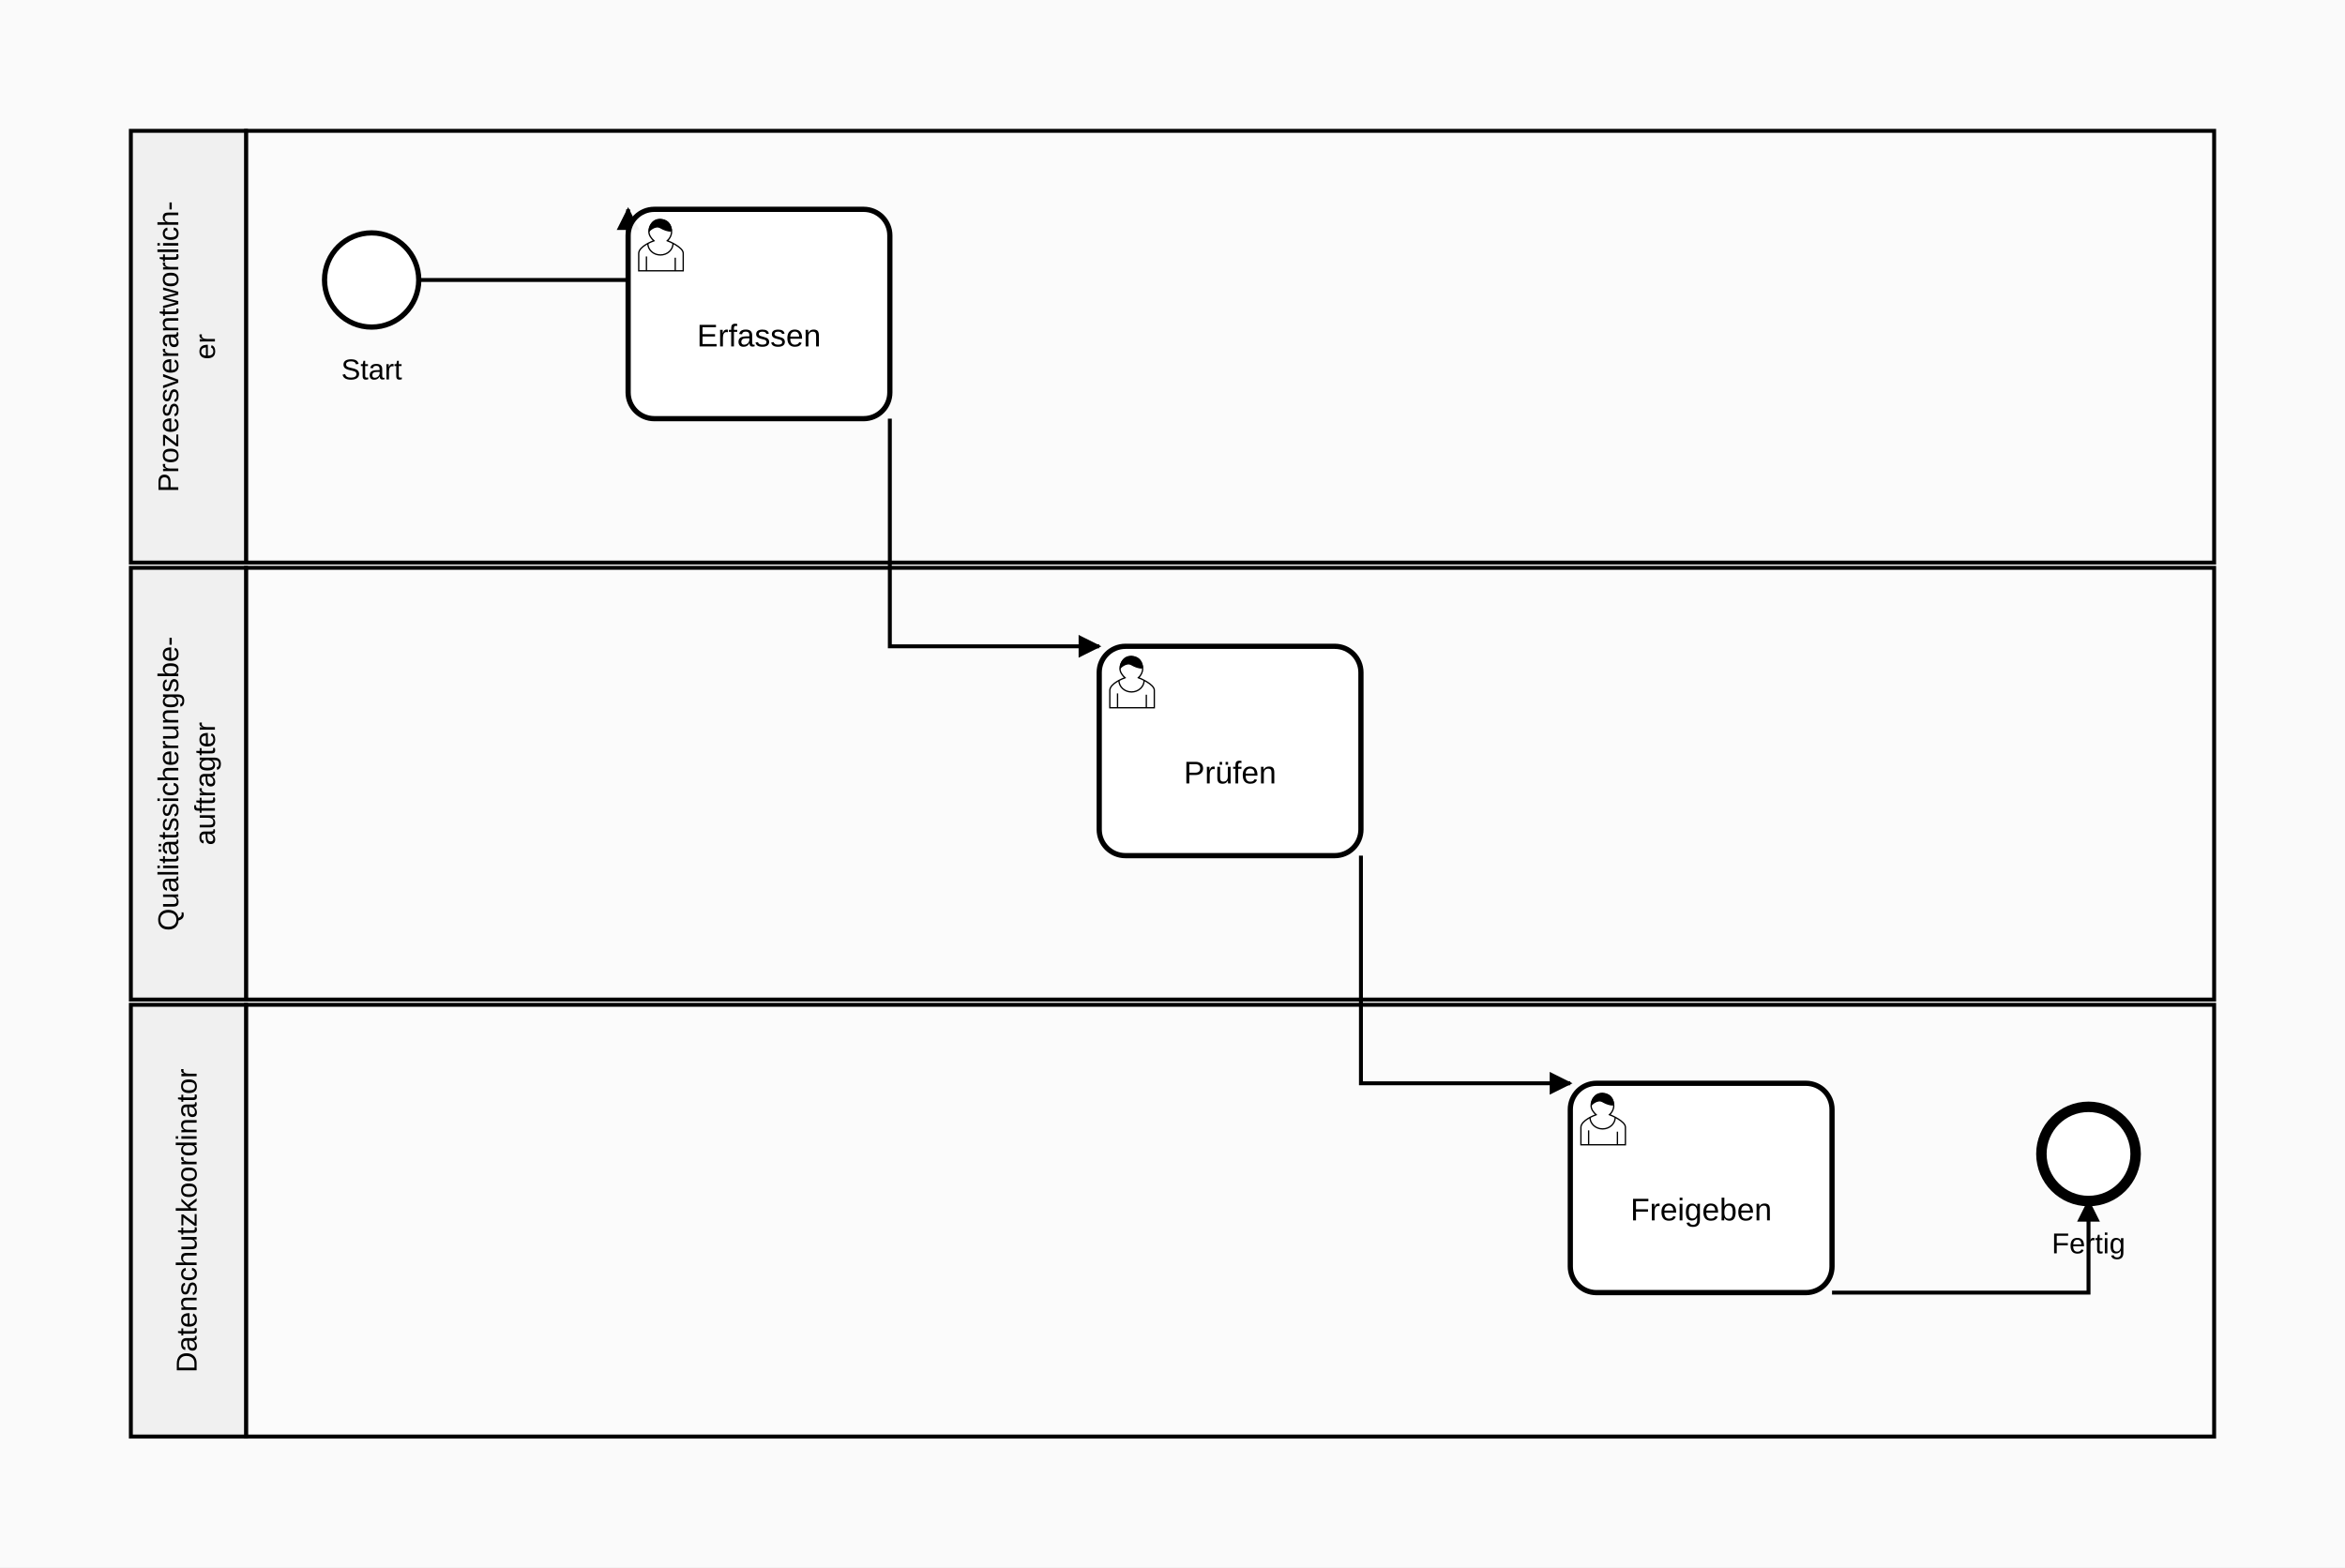
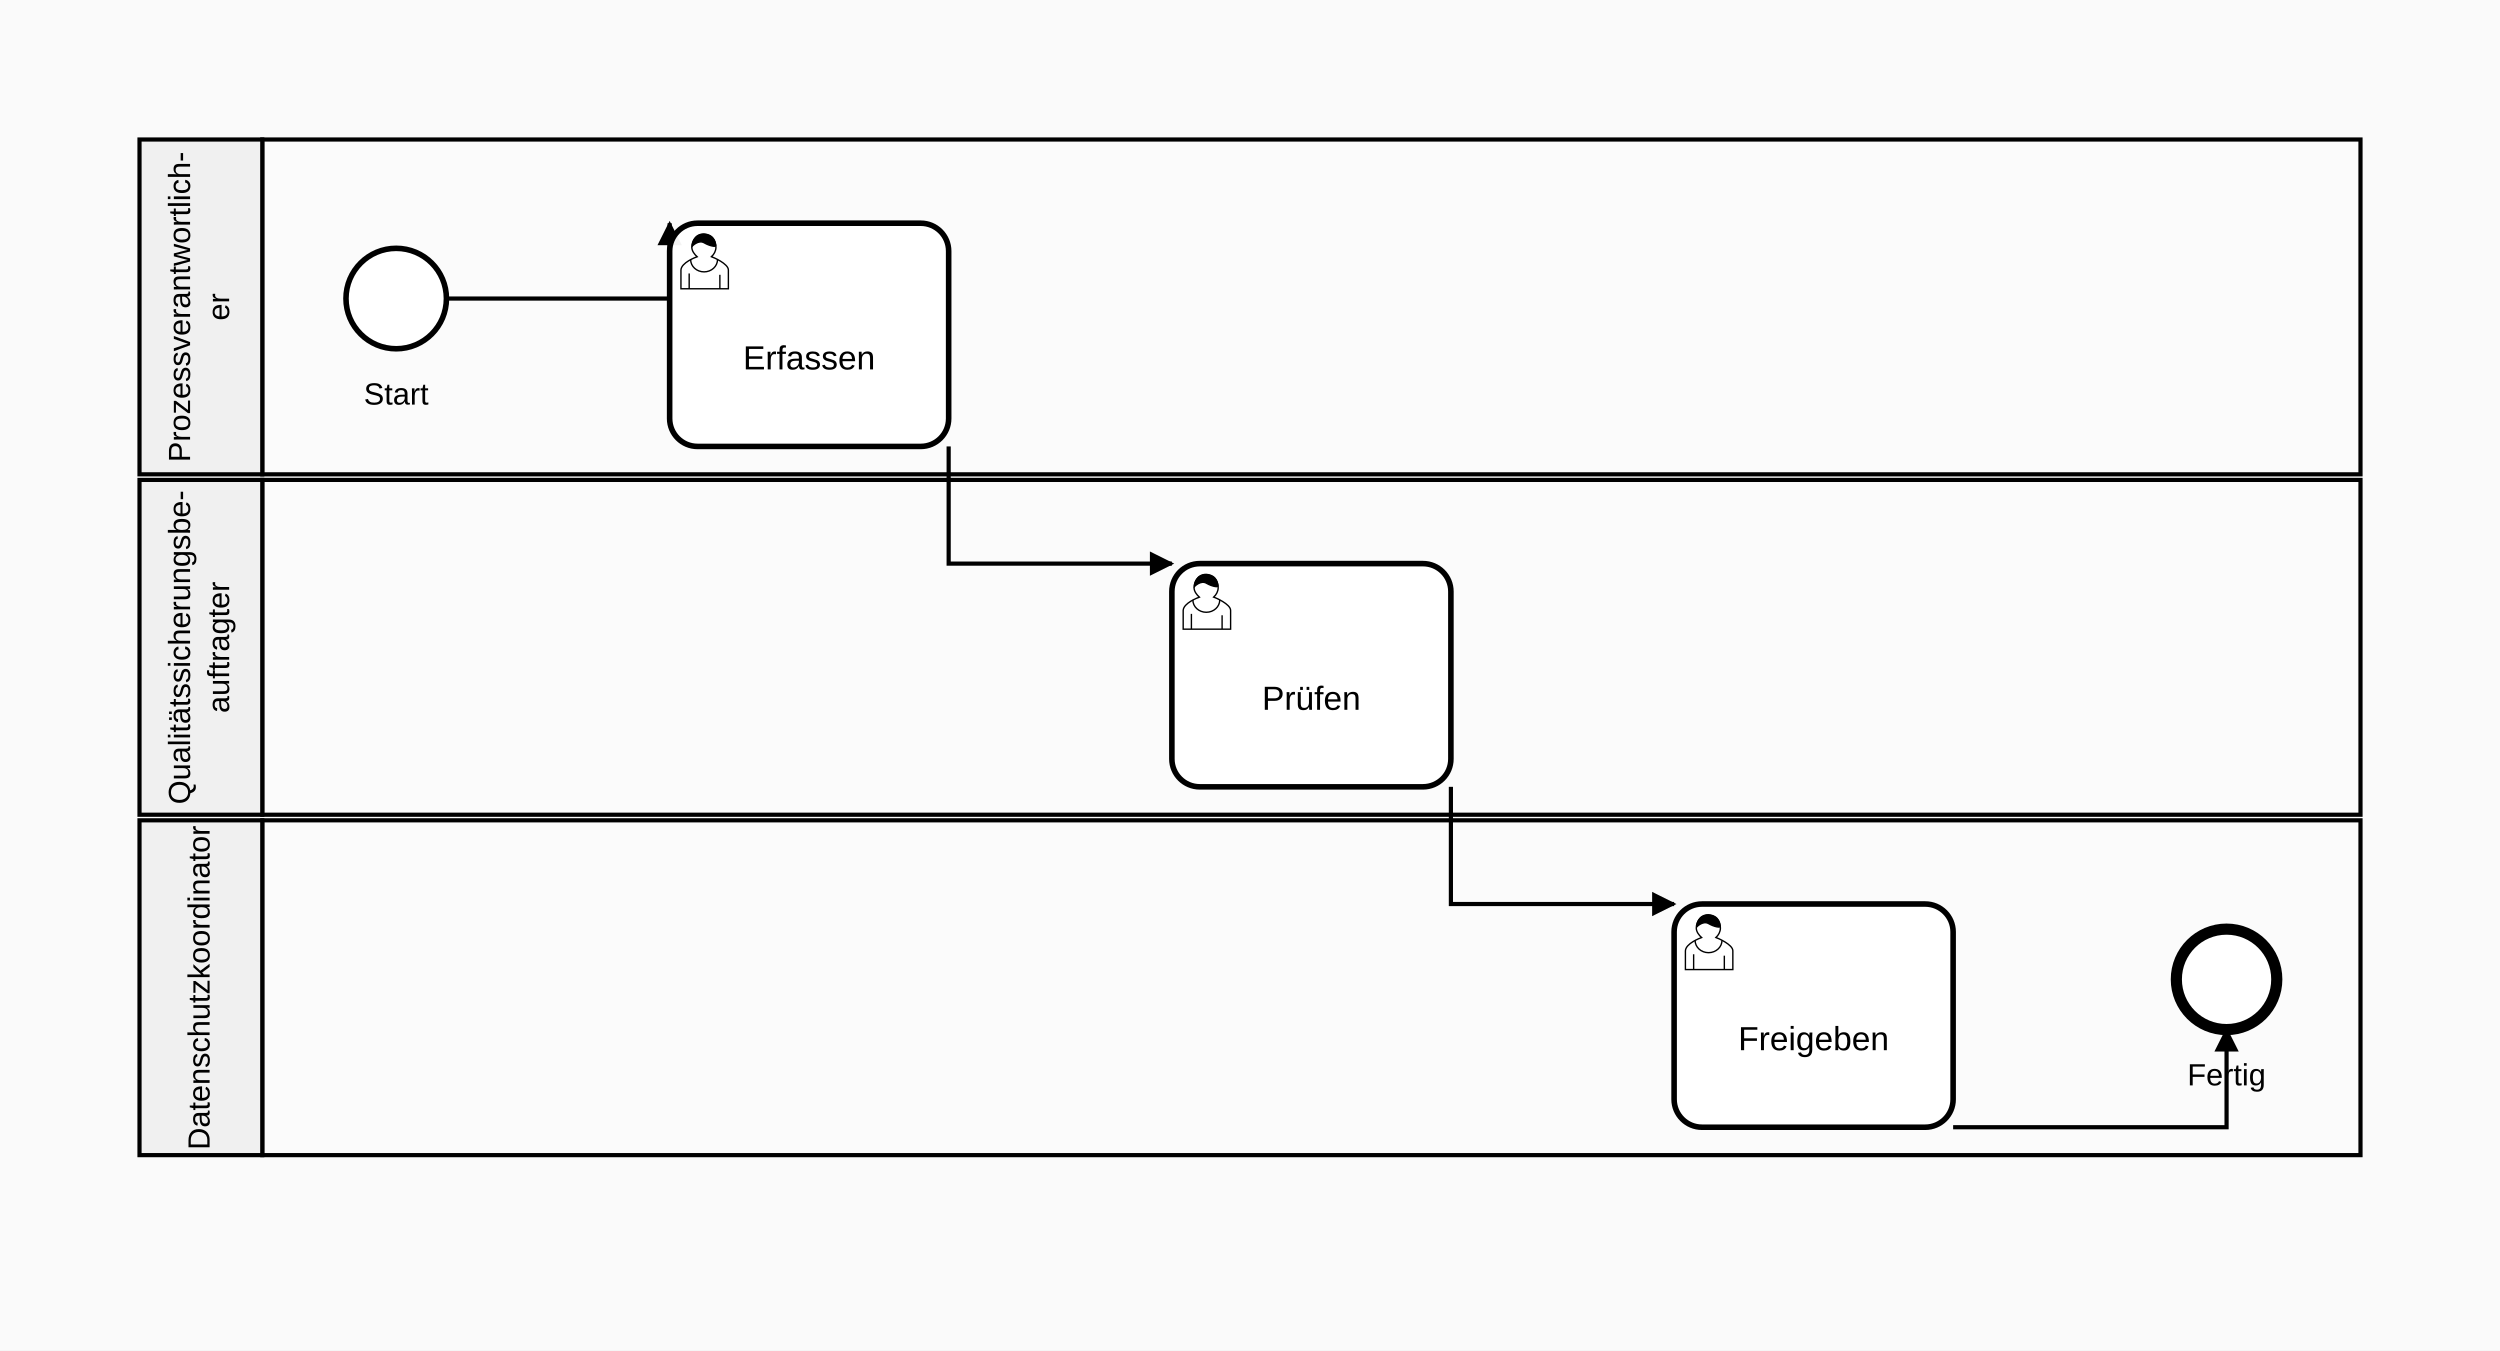
- <svg xmlns="http://www.w3.org/2000/svg" width="896" height="599" viewBox="0 0 896 599" font-family="Arial, sans-serif">
+ <svg xmlns="http://www.w3.org/2000/svg" width="896" height="484" viewBox="0 0 896 484" font-family="Arial, sans-serif">
  <defs>
    <marker id="seq-end" viewBox="0 0 20 20" refX="11" refY="10" markerWidth="10" markerHeight="10" orient="auto">
      <path d="M 1 5 L 11 10 L 1 15 Z" fill="#000000" stroke="#000000" stroke-width="1" />
    </marker>
    <marker id="seq-default-src" viewBox="0 0 20 20" refX="6" refY="10" markerWidth="10" markerHeight="10" orient="auto">
      <path d="M 6 3 L 10 17" stroke="#000000" stroke-width="1.5" />
    </marker>
    <marker id="seq-conditional-src" viewBox="0 0 20 20" refX="1" refY="10" markerWidth="12" markerHeight="12" orient="auto">
      <path d="M 1 10 L 8 6 L 15 10 L 8 14 Z" fill="#ffffff" stroke="#000000" stroke-width="1" />
    </marker>
    <marker id="msg-start" viewBox="0 0 20 20" refX="6" refY="6" markerWidth="20" markerHeight="20" orient="auto">
      <circle cx="6" cy="6" r="3.5" fill="#ffffff" stroke="#000000" stroke-width="1" />
    </marker>
    <marker id="msg-end" viewBox="0 0 20 20" refX="8.5" refY="5" markerWidth="20" markerHeight="20" orient="auto">
      <path d="m 1 5 l 0 -3 l 7 3 l -7 3 z" fill="#ffffff" stroke="#000000" stroke-width="1" stroke-linecap="butt" />
    </marker>
    <marker id="assoc-end" viewBox="0 0 20 20" refX="11" refY="10" markerWidth="10" markerHeight="10" orient="auto">
      <path d="M 1 5 L 11 10 L 1 15" fill="none" stroke="#000000" stroke-width="1.5" />
    </marker>
  </defs>
-   <rect width="896" height="599" fill="#fafafa" />
-   <rect x="94" y="50" width="752" height="165" fill="#ffffff" fill-opacity="0.25" stroke="#000000" stroke-width="1.5" />
-   <rect x="50" y="50" width="44" height="165" fill="#f0f0f0" stroke="#000000" stroke-width="1.5" />
-   <text x="72" y="125.5" text-anchor="middle" dominant-baseline="middle" font-size="11" fill="#000000" transform="rotate(-90,72,132.5)">Prozessverantwortlich-</text>
-   <text x="72" y="139.5" text-anchor="middle" dominant-baseline="middle" font-size="11" fill="#000000" transform="rotate(-90,72,132.5)">er</text>
-   <rect x="94" y="217" width="752" height="165" fill="#ffffff" fill-opacity="0.25" stroke="#000000" stroke-width="1.5" />
-   <rect x="50" y="217" width="44" height="165" fill="#f0f0f0" stroke="#000000" stroke-width="1.5" />
-   <text x="72" y="292.5" text-anchor="middle" dominant-baseline="middle" font-size="11" fill="#000000" transform="rotate(-90,72,299.5)">Qualitätssicherungsbe-</text>
-   <text x="72" y="306.5" text-anchor="middle" dominant-baseline="middle" font-size="11" fill="#000000" transform="rotate(-90,72,299.5)">auftragter</text>
-   <rect x="94" y="384" width="752" height="165" fill="#ffffff" fill-opacity="0.25" stroke="#000000" stroke-width="1.5" />
-   <rect x="50" y="384" width="44" height="165" fill="#f0f0f0" stroke="#000000" stroke-width="1.5" />
-   <text x="72" y="466.5" text-anchor="middle" dominant-baseline="middle" font-size="11" fill="#000000" transform="rotate(-90,72,466.5)">Datenschutzkoordinator</text>
+   <rect width="896" height="484" fill="#fafafa" />
+   <rect x="94" y="50" width="752" height="120" fill="#ffffff" fill-opacity="0.25" stroke="#000000" stroke-width="1.5" />
+   <rect x="50" y="50" width="44" height="120" fill="#f0f0f0" stroke="#000000" stroke-width="1.5" />
+   <text x="72" y="103" text-anchor="middle" dominant-baseline="middle" font-size="11" fill="#000000" transform="rotate(-90,72,110)">Prozessverantwortlich-</text>
+   <text x="72" y="117" text-anchor="middle" dominant-baseline="middle" font-size="11" fill="#000000" transform="rotate(-90,72,110)">er</text>
+   <rect x="94" y="172" width="752" height="120" fill="#ffffff" fill-opacity="0.25" stroke="#000000" stroke-width="1.5" />
+   <rect x="50" y="172" width="44" height="120" fill="#f0f0f0" stroke="#000000" stroke-width="1.5" />
+   <text x="72" y="225" text-anchor="middle" dominant-baseline="middle" font-size="11" fill="#000000" transform="rotate(-90,72,232)">Qualitätssicherungsbe-</text>
+   <text x="72" y="239" text-anchor="middle" dominant-baseline="middle" font-size="11" fill="#000000" transform="rotate(-90,72,232)">auftragter</text>
+   <rect x="94" y="294" width="752" height="120" fill="#ffffff" fill-opacity="0.25" stroke="#000000" stroke-width="1.5" />
+   <rect x="50" y="294" width="44" height="120" fill="#f0f0f0" stroke="#000000" stroke-width="1.5" />
+   <text x="72" y="354" text-anchor="middle" dominant-baseline="middle" font-size="11" fill="#000000" transform="rotate(-90,72,354)">Datenschutzkoordinator</text>
  <path d="M 160 107 L 240 107 L 240 80" stroke="#000000" stroke-width="1.5" fill="none" marker-end="url(#seq-end)" />
-   <path d="M 340 160 L 340 247 L 420 247" stroke="#000000" stroke-width="1.5" fill="none" marker-end="url(#seq-end)" />
-   <path d="M 520 327 L 520 414 L 600 414" stroke="#000000" stroke-width="1.5" fill="none" marker-end="url(#seq-end)" />
-   <path d="M 700 494 L 798 494 L 798 459" stroke="#000000" stroke-width="1.5" fill="none" marker-end="url(#seq-end)" />
+   <path d="M 340 160 L 340 202 L 420 202" stroke="#000000" stroke-width="1.5" fill="none" marker-end="url(#seq-end)" />
+   <path d="M 520 282 L 520 324 L 600 324" stroke="#000000" stroke-width="1.5" fill="none" marker-end="url(#seq-end)" />
+   <path d="M 700 404 L 798 404 L 798 369" stroke="#000000" stroke-width="1.5" fill="none" marker-end="url(#seq-end)" />
  <circle cx="142" cy="107" r="18" fill="#ffffff" fill-opacity="0.95" stroke="#000000" stroke-width="2" />
  <text x="142" y="145" text-anchor="middle" font-size="11" fill="#000000">Start</text>
  <rect x="240" y="80" width="100" height="80" rx="10" ry="10" fill="#ffffff" fill-opacity="0.95" stroke="#000000" stroke-width="2" />
  <g>
    <path d="m 255,92 c 0.909,-0.845 1.594,-2.049 1.594,-3.385 0,-2.554 -1.805,-4.622 -4.357,-4.622 -2.552,0 -4.288,2.068 -4.288,4.622 0,1.348 0.974,2.562 1.896,3.405 -0.529,0.187 -5.669,2.097 -5.794,4.756 v 6.718 h 17 v -6.718 c 0,-2.298 -5.528,-4.595 -6.051,-4.776 z m -8,6 l 0,5.5 m 11,0 l 0,-5" fill="#ffffff" stroke="#000000" stroke-width="0.5" />
    <path d="m 257.162,93.009 c 0,2.447 -2.158,4.431 -4.821,4.431 -2.665,0 -4.822,-1.981 -4.822,-4.431" fill="none" stroke="#000000" stroke-width="0.5" />
    <path d="m 248.1,88.2 c 0,0 2.251,-2.358 4.274,-1.177 2.024,1.181 4.221,1.537 4.124,0.965 -0.098,-0.57 -0.117,-3.791 -4.191,-4.136 -3.575,0.001 -4.208,3.367 -4.207,4.348 z" fill="#000000" stroke="#000000" stroke-width="0.5" />
  </g>
  <text x="290" y="129" text-anchor="middle" dominant-baseline="middle" font-size="12" fill="#000000">Erfassen</text>
-   <rect x="420" y="247" width="100" height="80" rx="10" ry="10" fill="#ffffff" fill-opacity="0.95" stroke="#000000" stroke-width="2" />
+   <rect x="420" y="202" width="100" height="80" rx="10" ry="10" fill="#ffffff" fill-opacity="0.95" stroke="#000000" stroke-width="2" />
  <g>
-     <path d="m 435,259 c 0.909,-0.845 1.594,-2.049 1.594,-3.385 0,-2.554 -1.805,-4.622 -4.357,-4.622 -2.552,0 -4.288,2.068 -4.288,4.622 0,1.348 0.974,2.562 1.896,3.405 -0.529,0.187 -5.669,2.097 -5.794,4.756 v 6.718 h 17 v -6.718 c 0,-2.298 -5.528,-4.595 -6.051,-4.776 z m -8,6 l 0,5.5 m 11,0 l 0,-5" fill="#ffffff" stroke="#000000" stroke-width="0.5" />
-     <path d="m 437.162,260.009 c 0,2.447 -2.158,4.431 -4.821,4.431 -2.665,0 -4.822,-1.981 -4.822,-4.431" fill="none" stroke="#000000" stroke-width="0.5" />
-     <path d="m 428.1,255.2 c 0,0 2.251,-2.358 4.274,-1.177 2.024,1.181 4.221,1.537 4.124,0.965 -0.098,-0.57 -0.117,-3.791 -4.191,-4.136 -3.575,0.001 -4.208,3.367 -4.207,4.348 z" fill="#000000" stroke="#000000" stroke-width="0.5" />
+     <path d="m 435,214 c 0.909,-0.845 1.594,-2.049 1.594,-3.385 0,-2.554 -1.805,-4.622 -4.357,-4.622 -2.552,0 -4.288,2.068 -4.288,4.622 0,1.348 0.974,2.562 1.896,3.405 -0.529,0.187 -5.669,2.097 -5.794,4.756 v 6.718 h 17 v -6.718 c 0,-2.298 -5.528,-4.595 -6.051,-4.776 z m -8,6 l 0,5.5 m 11,0 l 0,-5" fill="#ffffff" stroke="#000000" stroke-width="0.5" />
+     <path d="m 437.162,215.009 c 0,2.447 -2.158,4.431 -4.821,4.431 -2.665,0 -4.822,-1.981 -4.822,-4.431" fill="none" stroke="#000000" stroke-width="0.5" />
+     <path d="m 428.1,210.2 c 0,0 2.251,-2.358 4.274,-1.177 2.024,1.181 4.221,1.537 4.124,0.965 -0.098,-0.57 -0.117,-3.791 -4.191,-4.136 -3.575,0.001 -4.208,3.367 -4.207,4.348 z" fill="#000000" stroke="#000000" stroke-width="0.5" />
  </g>
-   <text x="470" y="296" text-anchor="middle" dominant-baseline="middle" font-size="12" fill="#000000">Prüfen</text>
-   <rect x="600" y="414" width="100" height="80" rx="10" ry="10" fill="#ffffff" fill-opacity="0.95" stroke="#000000" stroke-width="2" />
+   <text x="470" y="251" text-anchor="middle" dominant-baseline="middle" font-size="12" fill="#000000">Prüfen</text>
+   <rect x="600" y="324" width="100" height="80" rx="10" ry="10" fill="#ffffff" fill-opacity="0.95" stroke="#000000" stroke-width="2" />
  <g>
-     <path d="m 615,426 c 0.909,-0.845 1.594,-2.049 1.594,-3.385 0,-2.554 -1.805,-4.622 -4.357,-4.622 -2.552,0 -4.288,2.068 -4.288,4.622 0,1.348 0.974,2.562 1.896,3.405 -0.529,0.187 -5.669,2.097 -5.794,4.756 v 6.718 h 17 v -6.718 c 0,-2.298 -5.528,-4.595 -6.051,-4.776 z m -8,6 l 0,5.5 m 11,0 l 0,-5" fill="#ffffff" stroke="#000000" stroke-width="0.5" />
-     <path d="m 617.162,427.009 c 0,2.447 -2.158,4.431 -4.821,4.431 -2.665,0 -4.822,-1.981 -4.822,-4.431" fill="none" stroke="#000000" stroke-width="0.5" />
-     <path d="m 608.1,422.2 c 0,0 2.251,-2.358 4.274,-1.177 2.024,1.181 4.221,1.537 4.124,0.965 -0.098,-0.57 -0.117,-3.791 -4.191,-4.136 -3.575,0.001 -4.208,3.367 -4.207,4.348 z" fill="#000000" stroke="#000000" stroke-width="0.5" />
+     <path d="m 615,336 c 0.909,-0.845 1.594,-2.049 1.594,-3.385 0,-2.554 -1.805,-4.622 -4.357,-4.622 -2.552,0 -4.288,2.068 -4.288,4.622 0,1.348 0.974,2.562 1.896,3.405 -0.529,0.187 -5.669,2.097 -5.794,4.756 v 6.718 h 17 v -6.718 c 0,-2.298 -5.528,-4.595 -6.051,-4.776 z m -8,6 l 0,5.5 m 11,0 l 0,-5" fill="#ffffff" stroke="#000000" stroke-width="0.5" />
+     <path d="m 617.162,337.009 c 0,2.447 -2.158,4.431 -4.821,4.431 -2.665,0 -4.822,-1.981 -4.822,-4.431" fill="none" stroke="#000000" stroke-width="0.5" />
+     <path d="m 608.1,332.2 c 0,0 2.251,-2.358 4.274,-1.177 2.024,1.181 4.221,1.537 4.124,0.965 -0.098,-0.57 -0.117,-3.791 -4.191,-4.136 -3.575,0.001 -4.208,3.367 -4.207,4.348 z" fill="#000000" stroke="#000000" stroke-width="0.5" />
  </g>
-   <text x="650" y="463" text-anchor="middle" dominant-baseline="middle" font-size="12" fill="#000000">Freigeben</text>
-   <circle cx="798" cy="441" r="18" fill="#ffffff" fill-opacity="0.95" stroke="#000000" stroke-width="4" />
-   <text x="798" y="479" text-anchor="middle" font-size="11" fill="#000000">Fertig</text>
+   <text x="650" y="373" text-anchor="middle" dominant-baseline="middle" font-size="12" fill="#000000">Freigeben</text>
+   <circle cx="798" cy="351" r="18" fill="#ffffff" fill-opacity="0.95" stroke="#000000" stroke-width="4" />
+   <text x="798" y="389" text-anchor="middle" font-size="11" fill="#000000">Fertig</text>
</svg>
